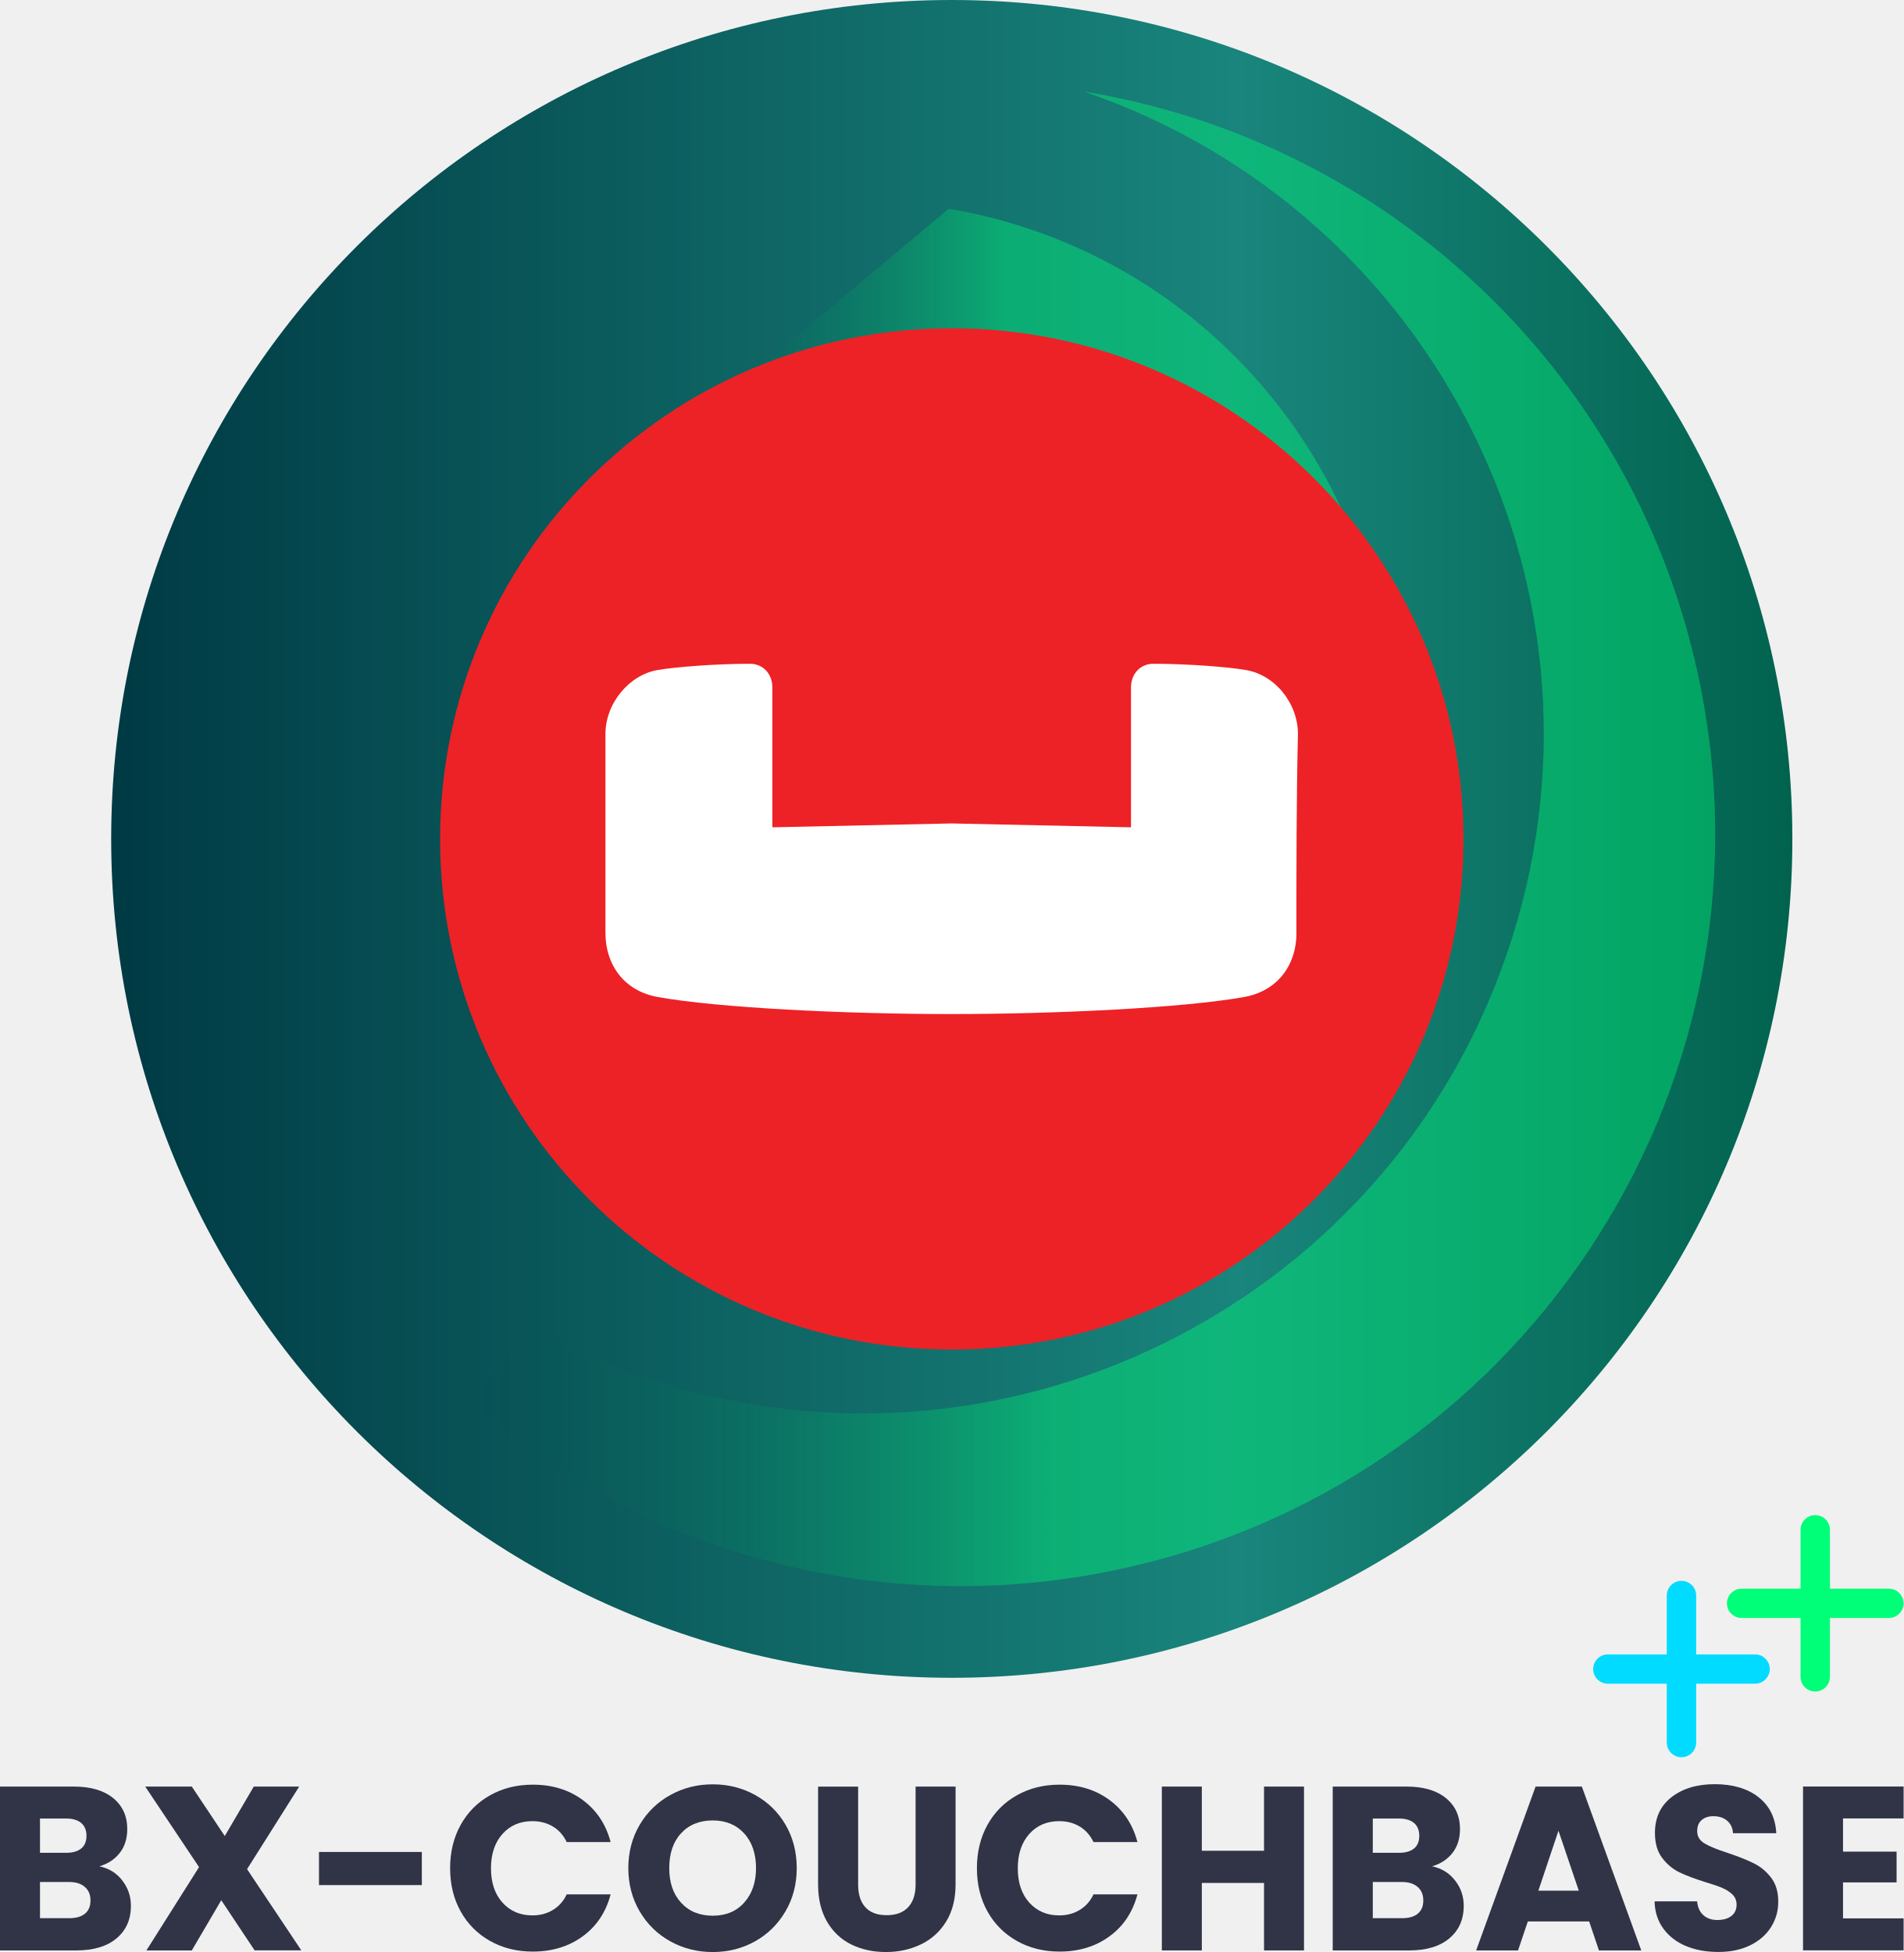
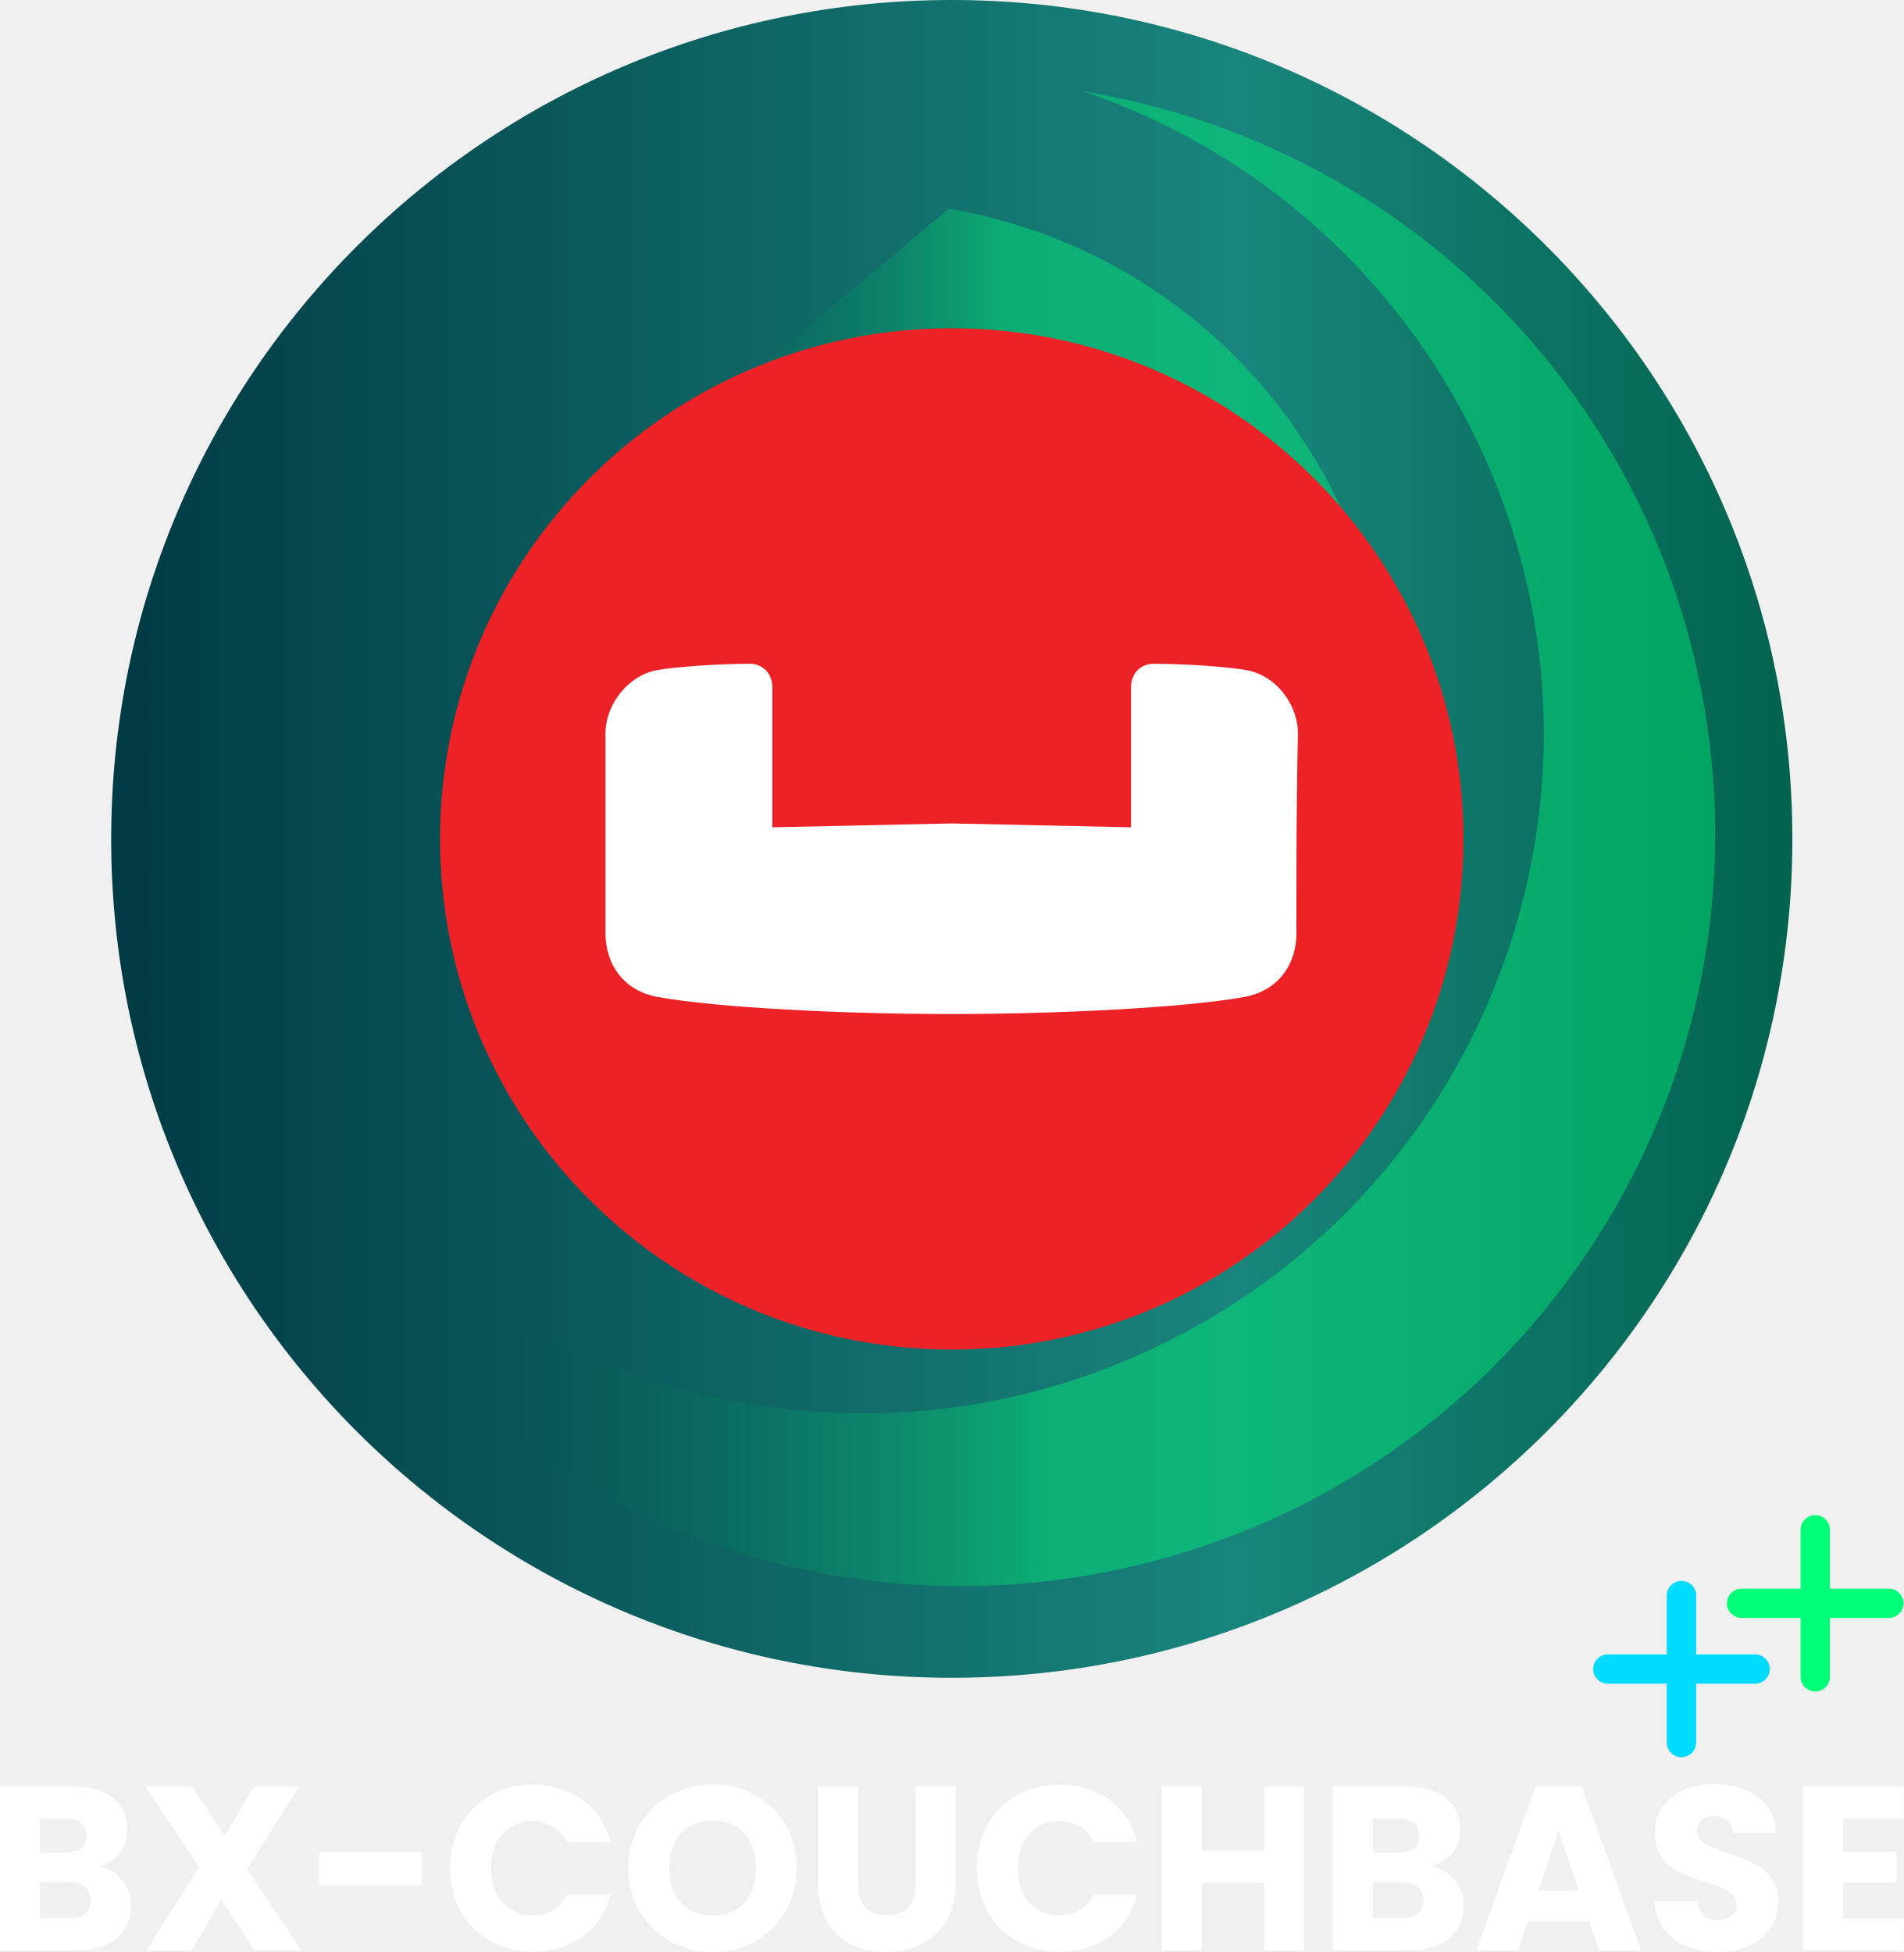
<svg xmlns="http://www.w3.org/2000/svg" width="195" height="200" viewBox="0 0 195 200" fill="none">
-   <g clip-path="url(#clip0_1054_8453)">
-     <path d="M183.604 85.952C183.604 38.482 145.052 0 97.496 0C49.94 0 11.389 38.482 11.389 85.952C11.389 133.423 49.94 171.905 97.496 171.905C145.052 171.905 183.604 133.423 183.604 85.952Z" fill="url(#paint0_linear_1054_8453)" />
+   <g clip-path="url(#clip0_1054_8558)">
+     <path d="M183.604 85.952C183.604 38.482 145.052 0 97.496 0C49.94 0 11.389 38.482 11.389 85.952C11.389 133.423 49.94 171.905 97.496 171.905C145.052 171.905 183.604 133.423 183.604 85.952Z" fill="url(#paint0_linear_1054_8558)" />
    <g opacity="0.4">
-       <path d="M83.427 32.916L97.167 21.406H97.204C97.691 21.481 98.17 21.563 98.657 21.653C128.158 27.52 147.267 56.183 141.381 85.587C135.556 114.751 107.358 133.727 78.208 128.383C84.498 126.956 90.54 124.071 95.827 119.661C113.52 104.84 115.841 78.494 100.978 60.817C92.457 50.69 80.162 45.622 67.883 45.921L83.427 32.901V32.916Z" fill="url(#paint1_linear_1054_8453)" />
-       <path d="M113.663 160.991C88.909 165.954 64.536 158.495 47.03 142.926C48.049 142.486 49.029 141.91 49.928 141.148C51.755 139.615 52.998 137.62 53.604 135.49C57.431 137.687 61.489 139.556 65.757 141.021C102.192 153.525 141.846 134.152 154.335 97.798C166.862 61.429 147.454 21.846 111.034 9.379C142.752 14.588 167.91 38.842 174.17 70.241C182.571 111.984 155.481 152.598 113.663 160.984V160.991Z" fill="url(#paint2_linear_1054_8453)" />
+       <path d="M83.427 32.916L97.167 21.406H97.204C97.691 21.481 98.17 21.563 98.657 21.653C128.158 27.52 147.267 56.183 141.381 85.587C135.556 114.751 107.358 133.727 78.208 128.383C84.498 126.956 90.54 124.071 95.827 119.661C113.52 104.84 115.841 78.494 100.978 60.817C92.457 50.69 80.162 45.622 67.883 45.921L83.427 32.901V32.916Z" fill="url(#paint1_linear_1054_8558)" />
+       <path d="M113.663 160.991C88.909 165.954 64.536 158.495 47.03 142.926C48.049 142.486 49.029 141.91 49.928 141.148C51.755 139.615 52.998 137.62 53.604 135.49C57.431 137.687 61.489 139.556 65.757 141.021C102.192 153.525 141.846 134.152 154.335 97.798C166.862 61.429 147.454 21.846 111.034 9.379C142.752 14.588 167.91 38.842 174.17 70.241C182.571 111.984 155.481 152.598 113.663 160.984V160.991Z" fill="url(#paint2_linear_1054_8558)" />
    </g>
    <path d="M97.496 33.633C68.594 33.633 45.083 57.027 45.083 85.952C45.083 114.877 68.519 138.271 97.496 138.271C126.473 138.271 149.91 114.877 149.91 85.952C149.91 57.027 126.399 33.633 97.496 33.633Z" fill="#ED2226" />
    <path d="M132.807 95.595C132.807 98.756 130.988 101.522 127.424 102.157C121.247 103.263 108.263 103.899 97.413 103.899C86.564 103.899 73.58 103.263 67.403 102.157C63.839 101.522 62.02 98.756 62.02 95.595V75.205C62.02 72.044 64.475 69.121 67.403 68.643C69.223 68.329 73.498 68.008 76.823 68.008C78.088 68.008 79.121 68.957 79.121 70.459V84.765L97.488 84.369L115.855 84.765V70.459C115.855 68.957 116.881 68.008 118.154 68.008C121.479 68.008 125.754 68.322 127.574 68.643C130.584 69.114 132.957 72.044 132.957 75.205C132.8 81.925 132.8 88.801 132.8 95.595H132.807Z" fill="white" />
    <path d="M179.785 169.507H173.75V163.475C173.75 162.645 173.076 161.973 172.245 161.973C171.414 161.973 170.74 162.653 170.74 163.475V169.507H164.705C163.874 169.507 163.2 170.187 163.2 171.009C163.2 171.831 163.874 172.511 164.705 172.511H170.74V178.543C170.74 179.372 171.414 180.045 172.245 180.045C173.076 180.045 173.75 179.365 173.75 178.543V172.511H179.785C180.616 172.511 181.29 171.831 181.29 171.009C181.29 170.187 180.616 169.507 179.785 169.507Z" fill="#00DBFF" />
    <path d="M193.487 162.772H187.452V156.741C187.452 155.911 186.779 155.238 185.947 155.238C185.116 155.238 184.442 155.918 184.442 156.741V162.772H178.407C177.576 162.772 176.902 163.452 176.902 164.274C176.902 165.097 177.576 165.777 178.407 165.777H184.442V171.808C184.442 172.638 185.116 173.311 185.947 173.311C186.779 173.311 187.452 172.631 187.452 171.808V165.777H193.487C194.319 165.777 194.992 165.097 194.992 164.274C194.992 163.452 194.319 162.772 193.487 162.772Z" fill="#00FF78" />
-     <path d="M12.527 192.677C13.118 193.432 13.41 194.299 13.41 195.271C13.41 196.676 12.916 197.782 11.935 198.604C10.954 199.427 9.584 199.838 7.825 199.838H0V183.051H7.57C9.277 183.051 10.617 183.439 11.583 184.224C12.549 185.009 13.036 186.063 13.036 187.401C13.036 188.387 12.774 189.209 12.257 189.86C11.741 190.517 11.044 190.966 10.183 191.22C11.156 191.429 11.943 191.908 12.527 192.67V192.677ZM4.096 189.837H6.776C7.45 189.837 7.959 189.688 8.319 189.396C8.678 189.105 8.858 188.664 8.858 188.096C8.858 187.528 8.678 187.087 8.319 186.78C7.959 186.481 7.443 186.324 6.776 186.324H4.096V189.837ZM8.708 196.071C9.082 195.757 9.27 195.308 9.27 194.718C9.27 194.127 9.075 193.664 8.686 193.328C8.296 192.991 7.757 192.827 7.068 192.827H4.096V196.534H7.113C7.802 196.534 8.334 196.377 8.708 196.071Z" fill="#303446" />
-     <path d="M26.087 199.838L22.665 194.695L19.648 199.838H14.998L20.389 191.302L14.878 183.051H19.648L23.024 188.118L25.997 183.051H30.647L25.308 191.511L30.864 199.83H26.094L26.087 199.838Z" fill="#303446" />
-     <path d="M43.211 189.75V193.143H32.676V189.75H43.211Z" fill="#303446" />
-     <path d="M47.187 186.981C47.905 185.681 48.909 184.672 50.197 183.947C51.484 183.222 52.937 182.855 54.569 182.855C56.569 182.855 58.276 183.379 59.698 184.433C61.121 185.486 62.072 186.921 62.551 188.738H58.051C57.714 188.035 57.242 187.504 56.629 187.138C56.014 186.772 55.318 186.593 54.532 186.593C53.274 186.593 52.248 187.034 51.469 187.908C50.691 188.782 50.294 189.956 50.294 191.421C50.294 192.886 50.683 194.059 51.469 194.934C52.256 195.808 53.274 196.249 54.532 196.249C55.318 196.249 56.014 196.07 56.629 195.696C57.242 195.33 57.722 194.799 58.051 194.097H62.551C62.072 195.913 61.121 197.348 59.698 198.387C58.276 199.433 56.569 199.956 54.569 199.956C52.937 199.956 51.484 199.59 50.197 198.865C48.909 198.14 47.905 197.131 47.187 195.838C46.468 194.545 46.108 193.073 46.108 191.413C46.108 189.754 46.468 188.274 47.187 186.981Z" fill="#303446" />
-     <path d="M68.661 198.905C67.343 198.172 66.295 197.148 65.524 195.833C64.753 194.517 64.363 193.037 64.363 191.401C64.363 189.764 64.753 188.284 65.524 186.976C66.295 185.668 67.343 184.651 68.661 183.919C69.979 183.187 71.424 182.82 73.011 182.82C74.599 182.82 76.044 183.187 77.362 183.919C78.68 184.651 79.72 185.675 80.477 186.976C81.233 188.284 81.615 189.756 81.615 191.401C81.615 193.045 81.233 194.517 80.462 195.833C79.69 197.148 78.657 198.172 77.347 198.905C76.037 199.637 74.591 200.003 73.011 200.003C71.432 200.003 69.979 199.637 68.661 198.905ZM76.231 194.936C77.04 194.046 77.444 192.866 77.444 191.401C77.444 189.936 77.04 188.732 76.231 187.85C75.422 186.968 74.352 186.52 73.011 186.52C71.671 186.52 70.57 186.961 69.769 187.835C68.961 188.71 68.556 189.898 68.556 191.401C68.556 192.903 68.961 194.069 69.769 194.951C70.578 195.833 71.656 196.281 73.011 196.281C74.367 196.281 75.43 195.833 76.231 194.943V194.936Z" fill="#303446" />
-     <path d="M87.905 183.051V193.096C87.905 194.098 88.152 194.875 88.646 195.413C89.14 195.959 89.867 196.228 90.825 196.228C91.784 196.228 92.517 195.959 93.026 195.413C93.536 194.867 93.79 194.098 93.79 193.096V183.051H97.886V193.066C97.886 194.568 97.564 195.832 96.927 196.87C96.291 197.909 95.43 198.687 94.352 199.21C93.274 199.733 92.076 200.002 90.75 200.002C89.425 200.002 88.242 199.74 87.194 199.225C86.145 198.709 85.322 197.924 84.715 196.885C84.109 195.839 83.802 194.568 83.802 193.074V183.058H87.897L87.905 183.051Z" fill="#303446" />
-     <path d="M101.15 186.981C101.869 185.681 102.873 184.672 104.161 183.947C105.448 183.222 106.901 182.855 108.533 182.855C110.532 182.855 112.24 183.379 113.662 184.433C115.085 185.486 116.036 186.921 116.515 188.738H112.015C111.678 188.035 111.206 187.504 110.592 187.138C109.978 186.772 109.282 186.593 108.496 186.593C107.238 186.593 106.212 187.034 105.433 187.908C104.655 188.782 104.258 189.956 104.258 191.421C104.258 192.886 104.647 194.059 105.433 194.934C106.22 195.808 107.238 196.249 108.496 196.249C109.282 196.249 109.978 196.07 110.592 195.696C111.206 195.33 111.686 194.799 112.015 194.097H116.515C116.036 195.913 115.085 197.348 113.662 198.387C112.24 199.433 110.532 199.956 108.533 199.956C106.901 199.956 105.448 199.59 104.161 198.865C102.873 198.14 101.869 197.131 101.15 195.838C100.432 194.545 100.072 193.073 100.072 191.413C100.072 189.754 100.432 188.274 101.15 186.981Z" fill="#303446" />
-     <path d="M133.579 183.051V199.838H129.483V192.924H123.111V199.838H119.016V183.051H123.111V189.628H129.483V183.051H133.579Z" fill="#303446" />
-     <path d="M149.056 192.677C149.647 193.432 149.939 194.299 149.939 195.271C149.939 196.676 149.445 197.782 148.464 198.604C147.483 199.427 146.113 199.838 144.354 199.838H136.521V183.051H144.091C145.799 183.051 147.139 183.439 148.105 184.224C149.071 185.009 149.557 186.063 149.557 187.401C149.557 188.387 149.295 189.209 148.779 189.86C148.262 190.517 147.566 190.966 146.705 191.22C147.678 191.429 148.464 191.908 149.048 192.67L149.056 192.677ZM140.625 189.837H143.305C143.979 189.837 144.488 189.688 144.848 189.396C145.207 189.105 145.387 188.664 145.387 188.096C145.387 187.528 145.207 187.087 144.848 186.78C144.488 186.481 143.972 186.324 143.305 186.324H140.625V189.837ZM145.237 196.071C145.611 195.757 145.799 195.308 145.799 194.718C145.799 194.127 145.604 193.664 145.215 193.328C144.825 192.991 144.286 192.827 143.597 192.827H140.625V196.534H143.642C144.331 196.534 144.863 196.377 145.237 196.071Z" fill="#303446" />
-     <path d="M162.781 196.87H156.507L155.503 199.838H151.213L157.3 183.051H162.04L168.127 199.838H163.792L162.789 196.87H162.781ZM161.726 193.716L159.644 187.573L157.585 193.716H161.726Z" fill="#303446" />
-     <path d="M172.746 199.405C171.773 199.009 170.994 198.418 170.41 197.633C169.826 196.849 169.519 195.914 169.489 194.808H173.847C173.907 195.428 174.124 195.907 174.491 196.228C174.858 196.557 175.337 196.722 175.929 196.722C176.52 196.722 177.014 196.58 177.366 196.303C177.718 196.026 177.89 195.638 177.89 195.144C177.89 194.733 177.748 194.39 177.471 194.113C177.194 193.844 176.85 193.62 176.438 193.44C176.026 193.261 175.449 193.067 174.701 192.842C173.615 192.506 172.731 192.17 172.043 191.841C171.354 191.505 170.762 191.011 170.268 190.361C169.774 189.711 169.527 188.851 169.527 187.805C169.527 186.243 170.096 185.017 171.226 184.135C172.357 183.253 173.84 182.805 175.659 182.805C177.479 182.805 179.006 183.246 180.137 184.135C181.267 185.025 181.874 186.25 181.956 187.827H177.523C177.494 187.289 177.291 186.863 176.924 186.549C176.558 186.235 176.086 186.086 175.509 186.086C175.015 186.086 174.618 186.22 174.311 186.482C174.004 186.744 173.855 187.125 173.855 187.618C173.855 188.164 174.109 188.582 174.618 188.881C175.127 189.188 175.929 189.509 177.014 189.86C178.1 190.226 178.984 190.578 179.657 190.914C180.339 191.25 180.923 191.736 181.417 192.372C181.911 193.007 182.158 193.829 182.158 194.831C182.158 195.832 181.911 196.654 181.425 197.439C180.938 198.216 180.234 198.844 179.306 199.3C178.377 199.763 177.284 199.995 176.026 199.995C174.768 199.995 173.697 199.793 172.724 199.397L172.746 199.405Z" fill="#303446" />
-     <path d="M188.793 186.324V189.717H194.281V192.871H188.793V196.556H195V199.83H184.697V183.043H195V186.317H188.793V186.324Z" fill="#303446" />
+     <path d="M12.527 192.677C13.118 193.432 13.41 194.299 13.41 195.271C13.41 196.676 12.916 197.782 11.935 198.604C10.954 199.427 9.584 199.838 7.825 199.838H0V183.051H7.57C9.277 183.051 10.617 183.439 11.583 184.224C12.549 185.009 13.036 186.063 13.036 187.401C13.036 188.387 12.774 189.209 12.257 189.86C11.741 190.517 11.044 190.966 10.183 191.22C11.156 191.429 11.943 191.908 12.527 192.67V192.677ZM4.096 189.837H6.776C7.45 189.837 7.959 189.688 8.319 189.396C8.678 189.105 8.858 188.664 8.858 188.096C8.858 187.528 8.678 187.087 8.319 186.78C7.959 186.481 7.443 186.324 6.776 186.324H4.096V189.837ZM8.708 196.071C9.082 195.757 9.27 195.308 9.27 194.718C9.27 194.127 9.075 193.664 8.686 193.328C8.296 192.991 7.757 192.827 7.068 192.827H4.096V196.534H7.113C7.802 196.534 8.334 196.377 8.708 196.071Z" fill="white" />
+     <path d="M26.087 199.838L22.665 194.695L19.648 199.838H14.998L20.389 191.302L14.878 183.051H19.648L23.024 188.118L25.997 183.051H30.647L25.308 191.511L30.864 199.83H26.094L26.087 199.838Z" fill="white" />
+     <path d="M43.211 189.75V193.143H32.676V189.75H43.211Z" fill="white" />
+     <path d="M47.187 186.981C47.905 185.681 48.909 184.672 50.197 183.947C51.484 183.222 52.937 182.855 54.569 182.855C56.569 182.855 58.276 183.379 59.698 184.433C61.121 185.486 62.072 186.921 62.551 188.738H58.051C57.714 188.035 57.242 187.504 56.629 187.138C56.014 186.772 55.318 186.593 54.532 186.593C53.274 186.593 52.248 187.034 51.469 187.908C50.691 188.782 50.294 189.956 50.294 191.421C50.294 192.886 50.683 194.059 51.469 194.934C52.256 195.808 53.274 196.249 54.532 196.249C55.318 196.249 56.014 196.07 56.629 195.696C57.242 195.33 57.722 194.799 58.051 194.097H62.551C62.072 195.913 61.121 197.348 59.698 198.387C58.276 199.433 56.569 199.956 54.569 199.956C52.937 199.956 51.484 199.59 50.197 198.865C48.909 198.14 47.905 197.131 47.187 195.838C46.468 194.545 46.108 193.073 46.108 191.413C46.108 189.754 46.468 188.274 47.187 186.981Z" fill="white" />
+     <path d="M68.661 198.905C67.343 198.172 66.295 197.148 65.524 195.833C64.753 194.517 64.363 193.037 64.363 191.401C64.363 189.764 64.753 188.284 65.524 186.976C66.295 185.668 67.343 184.651 68.661 183.919C69.979 183.187 71.424 182.82 73.011 182.82C74.599 182.82 76.044 183.187 77.362 183.919C78.68 184.651 79.72 185.675 80.477 186.976C81.233 188.284 81.615 189.756 81.615 191.401C81.615 193.045 81.233 194.517 80.462 195.833C79.69 197.148 78.657 198.172 77.347 198.905C76.037 199.637 74.591 200.003 73.011 200.003C71.432 200.003 69.979 199.637 68.661 198.905ZM76.231 194.936C77.04 194.046 77.444 192.866 77.444 191.401C77.444 189.936 77.04 188.732 76.231 187.85C75.422 186.968 74.352 186.52 73.011 186.52C71.671 186.52 70.57 186.961 69.769 187.835C68.961 188.71 68.556 189.898 68.556 191.401C68.556 192.903 68.961 194.069 69.769 194.951C70.578 195.833 71.656 196.281 73.011 196.281C74.367 196.281 75.43 195.833 76.231 194.943V194.936Z" fill="white" />
+     <path d="M87.905 183.051V193.096C87.905 194.098 88.152 194.875 88.646 195.413C89.14 195.959 89.867 196.228 90.825 196.228C91.784 196.228 92.517 195.959 93.026 195.413C93.536 194.867 93.79 194.098 93.79 193.096V183.051H97.886V193.066C97.886 194.568 97.564 195.832 96.927 196.87C96.291 197.909 95.43 198.687 94.352 199.21C93.274 199.733 92.076 200.002 90.75 200.002C89.425 200.002 88.242 199.74 87.194 199.225C86.145 198.709 85.322 197.924 84.715 196.885C84.109 195.839 83.802 194.568 83.802 193.074V183.058H87.897L87.905 183.051Z" fill="white" />
+     <path d="M101.15 186.981C101.869 185.681 102.873 184.672 104.161 183.947C105.448 183.222 106.901 182.855 108.533 182.855C110.532 182.855 112.24 183.379 113.662 184.433C115.085 185.486 116.036 186.921 116.515 188.738H112.015C111.678 188.035 111.206 187.504 110.592 187.138C109.978 186.772 109.282 186.593 108.496 186.593C107.238 186.593 106.212 187.034 105.433 187.908C104.655 188.782 104.258 189.956 104.258 191.421C104.258 192.886 104.647 194.059 105.433 194.934C106.22 195.808 107.238 196.249 108.496 196.249C109.282 196.249 109.978 196.07 110.592 195.696C111.206 195.33 111.686 194.799 112.015 194.097H116.515C116.036 195.913 115.085 197.348 113.662 198.387C112.24 199.433 110.532 199.956 108.533 199.956C106.901 199.956 105.448 199.59 104.161 198.865C102.873 198.14 101.869 197.131 101.15 195.838C100.432 194.545 100.072 193.073 100.072 191.413C100.072 189.754 100.432 188.274 101.15 186.981Z" fill="white" />
+     <path d="M133.579 183.051V199.838H129.483V192.924H123.111V199.838H119.016V183.051H123.111V189.628H129.483V183.051H133.579Z" fill="white" />
+     <path d="M149.056 192.677C149.647 193.432 149.939 194.299 149.939 195.271C149.939 196.676 149.445 197.782 148.464 198.604C147.483 199.427 146.113 199.838 144.354 199.838H136.521V183.051H144.091C145.799 183.051 147.139 183.439 148.105 184.224C149.071 185.009 149.557 186.063 149.557 187.401C149.557 188.387 149.295 189.209 148.779 189.86C148.262 190.517 147.566 190.966 146.705 191.22C147.678 191.429 148.464 191.908 149.048 192.67L149.056 192.677ZM140.625 189.837H143.305C143.979 189.837 144.488 189.688 144.848 189.396C145.207 189.105 145.387 188.664 145.387 188.096C145.387 187.528 145.207 187.087 144.848 186.78C144.488 186.481 143.972 186.324 143.305 186.324H140.625V189.837ZM145.237 196.071C145.611 195.757 145.799 195.308 145.799 194.718C145.799 194.127 145.604 193.664 145.215 193.328C144.825 192.991 144.286 192.827 143.597 192.827H140.625V196.534H143.642C144.331 196.534 144.863 196.377 145.237 196.071Z" fill="white" />
+     <path d="M162.781 196.87H156.507L155.503 199.838H151.213L157.3 183.051H162.04L168.127 199.838H163.792L162.789 196.87H162.781ZM161.726 193.716L159.644 187.573L157.585 193.716H161.726Z" fill="white" />
+     <path d="M172.746 199.405C171.773 199.009 170.994 198.418 170.41 197.633C169.826 196.849 169.519 195.914 169.489 194.808H173.847C173.907 195.428 174.124 195.907 174.491 196.228C174.858 196.557 175.337 196.722 175.929 196.722C176.52 196.722 177.014 196.58 177.366 196.303C177.718 196.026 177.89 195.638 177.89 195.144C177.89 194.733 177.748 194.39 177.471 194.113C177.194 193.844 176.85 193.62 176.438 193.44C176.026 193.261 175.449 193.067 174.701 192.842C173.615 192.506 172.731 192.17 172.043 191.841C171.354 191.505 170.762 191.011 170.268 190.361C169.774 189.711 169.527 188.851 169.527 187.805C169.527 186.243 170.096 185.017 171.226 184.135C172.357 183.253 173.84 182.805 175.659 182.805C177.479 182.805 179.006 183.246 180.137 184.135C181.267 185.025 181.874 186.25 181.956 187.827H177.523C177.494 187.289 177.291 186.863 176.924 186.549C176.558 186.235 176.086 186.086 175.509 186.086C175.015 186.086 174.618 186.22 174.311 186.482C174.004 186.744 173.855 187.125 173.855 187.618C173.855 188.164 174.109 188.582 174.618 188.881C175.127 189.188 175.929 189.509 177.014 189.86C178.1 190.226 178.984 190.578 179.657 190.914C180.339 191.25 180.923 191.736 181.417 192.372C181.911 193.007 182.158 193.829 182.158 194.831C182.158 195.832 181.911 196.654 181.425 197.439C180.938 198.216 180.234 198.844 179.306 199.3C178.377 199.763 177.284 199.995 176.026 199.995C174.768 199.995 173.697 199.793 172.724 199.397L172.746 199.405Z" fill="white" />
+     <path d="M188.793 186.324V189.717H194.281V192.871H188.793V196.556H195V199.83H184.697V183.043H195V186.317H188.793V186.324Z" fill="white" />
  </g>
  <defs>
-     <linearGradient id="paint0_linear_1054_8453" x1="11.389" y1="85.952" x2="183.604" y2="85.952" gradientUnits="userSpaceOnUse">
+     <linearGradient id="paint0_linear_1054_8558" x1="11.389" y1="85.952" x2="183.604" y2="85.952" gradientUnits="userSpaceOnUse">
      <stop stop-color="#003A44" />
      <stop offset="0.67" stop-color="#19857C" />
      <stop offset="1" stop-color="#01634E" />
    </linearGradient>
-     <linearGradient id="paint1_linear_1054_8453" x1="67.89" y1="75.34" x2="142.452" y2="75.34" gradientUnits="userSpaceOnUse">
+     <linearGradient id="paint1_linear_1054_8558" x1="67.89" y1="75.34" x2="142.452" y2="75.34" gradientUnits="userSpaceOnUse">
      <stop stop-color="#003A44" stop-opacity="0" />
      <stop offset="0.47" stop-color="#00FF78" />
    </linearGradient>
-     <linearGradient id="paint2_linear_1054_8453" x1="47.038" y1="85.951" x2="175.697" y2="85.951" gradientUnits="userSpaceOnUse">
+     <linearGradient id="paint2_linear_1054_8558" x1="47.038" y1="85.951" x2="175.697" y2="85.951" gradientUnits="userSpaceOnUse">
      <stop stop-color="#003A44" stop-opacity="0" />
      <stop offset="0.47" stop-color="#00FF78" />
    </linearGradient>
-     <clipPath id="clip0_1054_8453">
+     <clipPath id="clip0_1054_8558">
      <rect width="195" height="200" fill="white" />
    </clipPath>
  </defs>
</svg>
